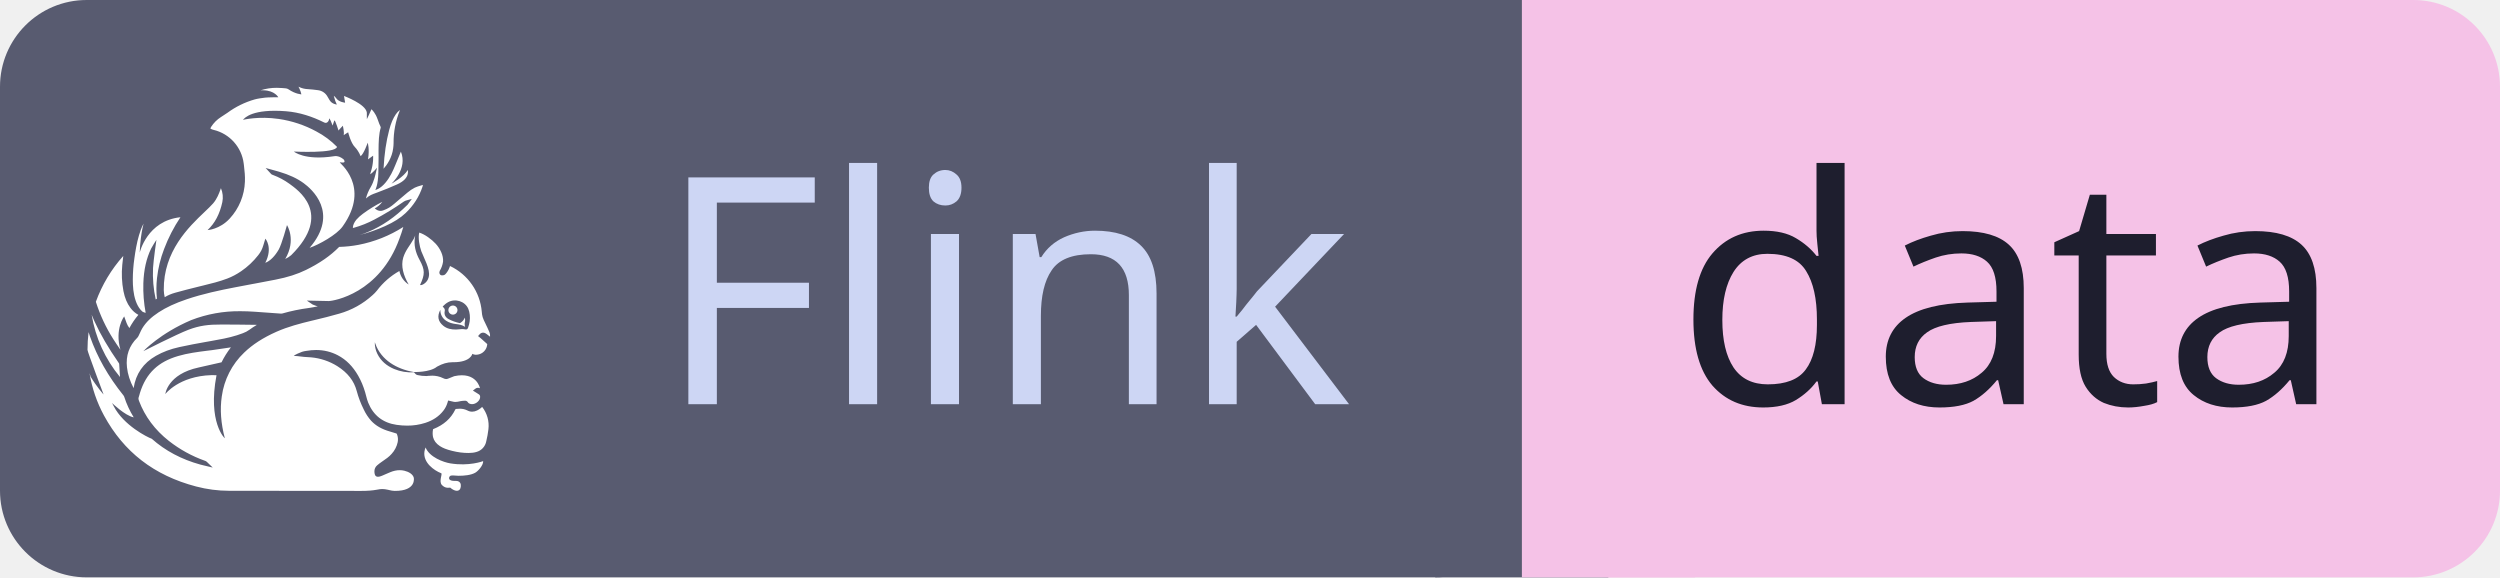
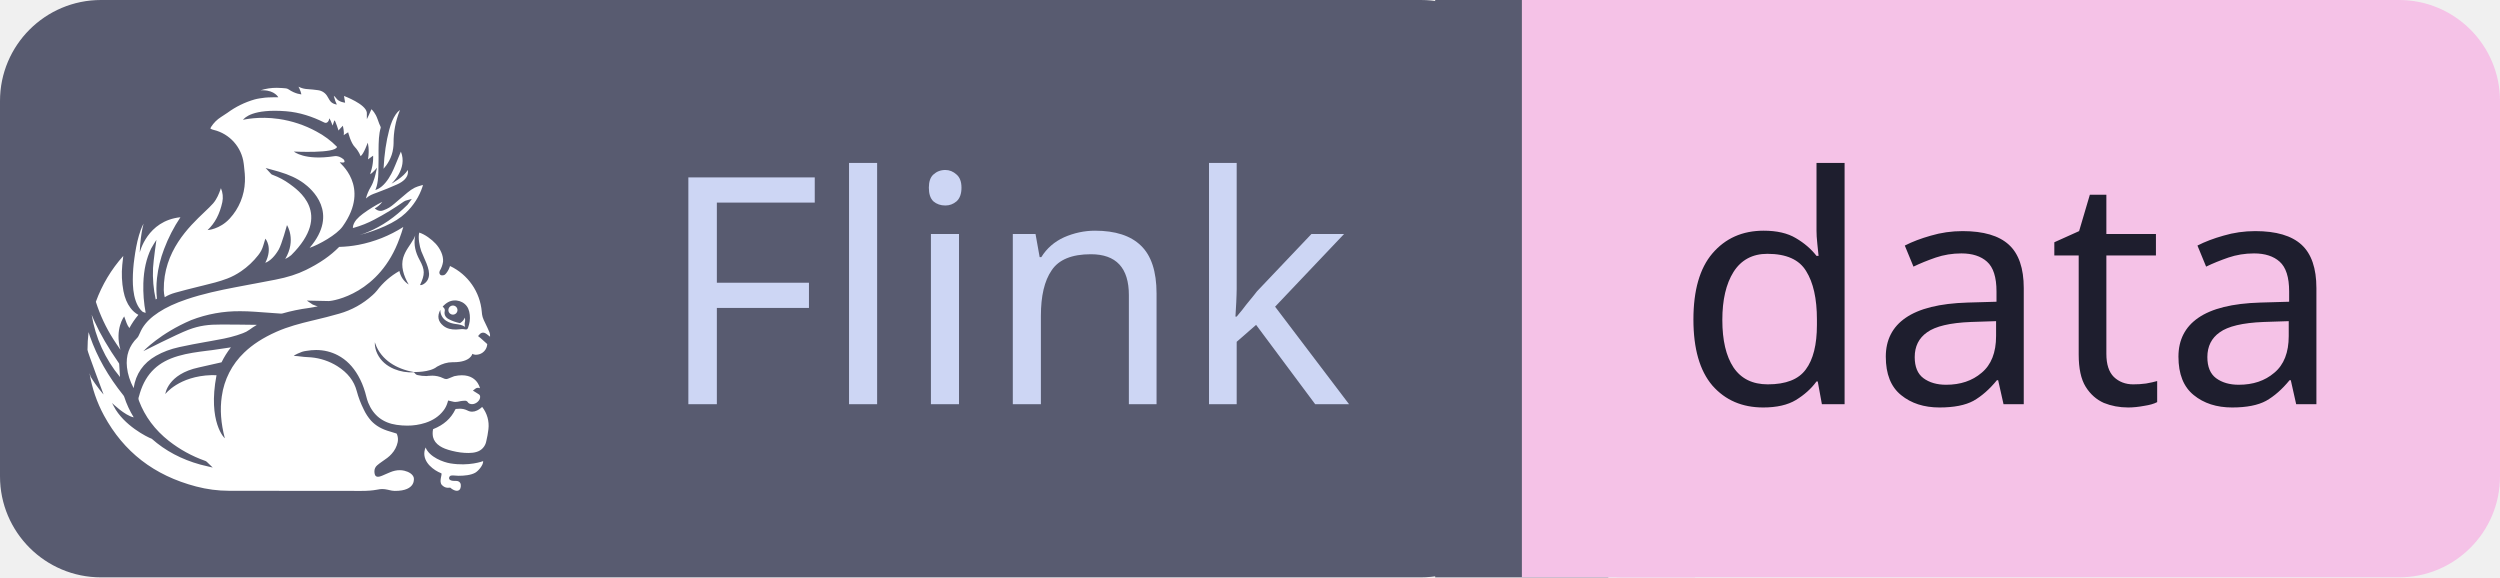
<svg xmlns="http://www.w3.org/2000/svg" id="apacheflink" width="94.57" height="21.84" viewBox="0 0 94.57 21.84">
  <g shape-rendering="geometricPrecision">
-     <rect x="0" width="57.57" height="21.84" fill="#585b70" rx="3.28" ry="3.28" />
-     <rect x="57.57" width="37" height="21.84" fill="#f5c2e7" rx="3.28" ry="3.28" />
+     <rect x="0" width="57.57" height="21.84" fill="#585b70" rx="3.82" ry="3.82" />
+     <rect x="57.57" width="37" height="21.84" fill="#f5c2e7" rx="3.82" ry="3.82" />
    <rect x="54.29" width="6.55" height="21.84" fill="#585b70" rx="0" ry="0" />
    <rect x="57.57" width="6.55" height="21.84" fill="#f5c2e7" rx="0" ry="0" />
  </g>
  <g text-anchor="middle" shape-rendering="geometricPrecision">
    <text fill="#cdd6f4" font-size="12.01" font-family="sans-serif" style="font-weight: 500" x="38.0" y="15.29">Flink</text>
    <text fill="#1e1e2e" font-size="12.01" font-family="sans-serif" style="font-weight: 500" x="76.0" y="15.29">data</text>
  </g>
  <g shape-rendering="geometricPrecision">
    <svg width="15.29" height="15.29" viewBox="0 0 24 24" x="3.28" y="3.28" fill="none">
      <path fill="#ffffff" d="M3.192 13.236c.028.035.064.069.098.101l.024.022.008.004a.736.736 0 0 0 .179.065 8.117 8.117 0 0 1-.138-1.758c.027-.797.178-1.47.462-2.059a8.02 8.02 0 0 1 .315-.519s-.176 1.202-.202 1.673a7.104 7.104 0 0 0 .16 1.868l.072-.05c-.043-.389-.042-.8.004-1.22a6.987 6.987 0 0 1 .419-1.721 9.266 9.266 0 0 1 .973-1.892c-1.985.209-2.418 2.1-2.418 2.1s.017-.347.024-.434c.057-.649.123-.961.205-1.287-.13.238-.212.488-.271.688-.139.47-.216.949-.273 1.356a9.022 9.022 0 0 0-.096 1.289c.002.38.024.828.176 1.263.073.205.164.373.279.511zm1.44-.737c.179-.113.385-.2.626-.268.425-.119.889-.239 1.461-.379l.19-.046c.478-.116.974-.237 1.439-.415.283-.108.552-.25.824-.436.38-.26.721-.579 1.012-.951.154-.196.232-.349.309-.605l.114-.378s.464.519-.004 1.436c.297-.107.582-.413.798-.788.181-.315.491-1.451.491-1.451s.569.875-.105 2.011a1.59 1.59 0 0 0 .356-.227c2.507-2.49.349-3.899-.103-4.236a4.141 4.141 0 0 0-.982-.525L11 5.218c-.03-.013-.047-.033-.055-.042l-.321-.35.563.155c.079.021.154.042.228.064.614.182 1.082.4 1.472.686.445.325 2.142 1.751.348 3.837.556-.191 1.606-.772 1.962-1.272 1.713-2.405-.254-3.808-.17-3.808.019 0 .044.002.099.01a.44.44 0 0 0 .069.006c.036 0 .097-.006.109-.041.015-.042-.014-.122-.073-.168-.154-.117-.321-.202-.533-.169C12.926 4.4 12.3 3.85 12.3 3.85s2.482.129 2.562-.28a4.92 4.92 0 0 0-1.225-.912 6.697 6.697 0 0 0-2.228-.743c-1.207-.179-2.13.053-2.13.053.096-.121.574-.667 2.556-.511.802.063 1.564.316 2.27.669.182.091.29-.125.293-.223.004-.114.201.379.203.405.019-.049.096-.308.112-.308.047 0 .24.603.24.603.002-.024.257-.286.257-.286.076.343.066.514.047.562.002-.009.267-.172.267-.172s.152.638.412.891c.084.082.238.296.328.527.19-.133.421-.799.421-.799s.119.353.019.988c.007-.008.301-.219.301-.219s.042.449-.15 1.008a.572.572 0 0 0-.022.095c.162-.091.404-.388.404-.388l-.042.188c-.048.214-.137.629-.327.953a2.549 2.549 0 0 0-.29.686c.049-.045.099-.085.152-.12.1-.065.199-.117.293-.151l.232-.085c.392-.142.788-.309 1.173-.479.812-.359.631-.86.631-.86-.209.408-.966.816-.966.816s.98-.878.562-1.905c-.115.27-.224.538-.327.792-.144.353-.314.726-.59 1.055-.141.168-.286.29-.446.373a.686.686 0 0 1-.115.048l-.043.016s.172-.283.184-1.063c.004-.282.012-.571.012-.826v-.054c0-.132-.003-.263-.002-.395.005-.558.015-.982.132-1.373-.012-.022-.005-.045-.018-.068-.027-.046-.047-.099-.071-.157-.036-.089-.066-.178-.101-.275-.127-.36-.308-.538-.365-.588-.038.115-.271.591-.271.591s.001-.365-.001-.393c-.067-.511-1.33-.972-1.356-.988l.067.401s-.382-.028-.545-.284c-.034-.052-.084-.09-.13-.125l.09.306.093.214s-.296-.024-.435-.269c-.033-.057-.075-.121-.112-.189a.746.746 0 0 0-.574-.396 8.393 8.393 0 0 0-.601-.062 1.301 1.301 0 0 1-.479-.11L12.573 0l.046.087c.015.029.025.058.04.095l.008.022.032.078.048.172s-.353-.014-.765-.299c-.089-.062-.201-.062-.325-.072L11.622.08a4.192 4.192 0 0 0-.332-.014 3.097 3.097 0 0 0-.974.149c.035-.002.071-.003.106-.003l.067.001c.677.012.887.413.887.413s-.606 0-.785.023c-.209.027-.42.052-.616.106a5.102 5.102 0 0 0-1.622.796c-.124.088-.253.17-.389.256-.23.147-.424.341-.576.577a.357.357 0 0 0-.034.068c-.014.036-.008.039.015.051a.78.78 0 0 0 .168.061 2.353 2.353 0 0 1 1.786 2.005l.015.123c.035.307.072.623.056.944a3.413 3.413 0 0 1-.901 2.191c-.59.646-1.323.69-1.316.685.435-.406.722-.95.876-1.66a1.395 1.395 0 0 0-.084-.828.868.868 0 0 0-.016.047c-.097.276-.22.594-.447.857-.132.15-.312.322-.521.521-.911.867-2.435 2.317-2.409 4.623 0 .135.027.3.056.427zm13.967-5.836c-.113.098-.226.196-.341.292-.205.171-.351.28-.666.394-.276.099-.488-.124-.488-.124a1.3 1.3 0 0 0 .447-.389 7.968 7.968 0 0 0-1.154.71 2.41 2.41 0 0 0-.389.353c-.124.156-.205.318-.205.484v.002c0-.003.044-.005.053-.007a6.122 6.122 0 0 0 1.226-.49 16.006 16.006 0 0 0 1.757-1.074.334.334 0 0 1 .095-.048l.371-.106-.228.314a.288.288 0 0 1-.027.034c-.745.741-1.517 1.272-2.36 1.622a4.734 4.734 0 0 1-.492.174 9.201 9.201 0 0 0 1.513-.525c.537-.244.913-.483 1.22-.772.475-.45.814-.981 1.009-1.576a.732.732 0 0 0 .024-.1l-.111.033c-.127.037-.258.074-.373.13a2.367 2.367 0 0 0-.427.286c-.158.127-.321.269-.454.383zM1.578 14.987c.128.205.268.407.403.602l.021.031c-.351-1.236.223-1.982.223-1.982l.142.391c.036.101.091.199.167.302.147-.275.326-.538.534-.784a1.438 1.438 0 0 1-.472-.415c-.2-.264-.332-.581-.415-.996a5.507 5.507 0 0 1-.069-1.562c.015-.174.036-.348.059-.525a8.377 8.377 0 0 0-1.626 2.716.046.046 0 0 0 .003.021 9.438 9.438 0 0 0 1.03 2.201zM18.221 3.353a5.045 5.045 0 0 1 .366-1.933l.018-.041a.94.94 0 0 0-.246.252c-.168.242-.291.53-.397.932-.182.687-.29 1.427-.337 2.308.192-.205.507-.657.572-1.215.011-.094.024-.199.024-.303zm3.368 19.012c-.396-.065-1.234-.36-1.468-.945-.288.707.306 1.221.75 1.451.077.04.1.05.181.082.084.037-.165.494.045.704.21.21.409.148.487.148 0 0 .361.335.567.111.053-.058.098-.262.029-.385-.086-.152-.295-.124-.315-.124-.41.005-.373-.188-.311-.27.045-.059.132-.055.205-.055.017 0 .034.001.053.004.094.011.184.016.268.016.335 0 .726-.035.985-.179.186-.104.491-.456.475-.692-.017.006-.825.319-1.951.134zm2.324-7.785c-.038-.097-.085-.196-.126-.283l-.06-.126c-.021-.047-.044-.093-.066-.139-.055-.111-.112-.226-.151-.35-.034-.106-.043-.216-.052-.32a3.312 3.312 0 0 0-1.886-2.716 1.25 1.25 0 0 1-.215.417c-.09.12-.144.138-.262.138-.157 0-.18-.18-.133-.265a1.45 1.45 0 0 0 .196-.543c.033-.377-.177-.786-.435-1.068-.239-.261-.649-.564-.979-.663-.079.307.017.812.124 1.109.132.36.544 1.069.445 1.499 0 0-.029.275-.304.448-.153.096-.215.053-.215.053.294-.627.297-.891-.028-1.485-.245-.447-.358-.899-.27-1.398.003-.02.01-.04.014-.06a2.222 2.222 0 0 1-.088.199c-.25.439-.486.667-.628 1.121-.149.508.01 1.059.325 1.598a1.237 1.237 0 0 1-.553-.804 4.323 4.323 0 0 0-1.334 1.166c-.08.104-.175.191-.259.268a4.92 4.92 0 0 1-1.978 1.099c-.493.145-1.001.267-1.502.388l-.131.031c-.683.165-1.409.351-2.097.657-.792.352-1.42.757-1.918 1.239a4.412 4.412 0 0 0-1.326 2.593c-.114.781-.055 1.595.18 2.49.008.032-1.03-.941-.494-3.741a6.322 6.322 0 0 0-.236-.007l-.067.001c-1.933.058-2.737 1.123-2.737 1.123s.126-1.182 1.987-1.579c.14-.03 1.312-.293 1.352-.306.154-.314.341-.612.557-.889l-.166.026c-.319.05-.648.1-.975.143l-.252.03c-.577.074-1.174.149-1.74.316-.594.174-1.059.426-1.422.768-.389.366-.668.839-.852 1.442l-.023.086c-.013.05-.026.101-.045.151-.02.052-.024.11.018.22.348.923.945 1.723 1.774 2.376a7.587 7.587 0 0 0 2.146 1.18c.026.009.07.024.109.064l.348.337-.544-.13c-.064-.015-.127-.029-.191-.047-1.114-.306-2.085-.821-2.885-1.532-.273-.099-1.668-.794-2.26-1.936l-.099-.19s.757.746 1.288.855a5.59 5.59 0 0 1-.564-1.22.283.283 0 0 0-.049-.087C1.273 17.196.624 16.054.196 14.834a4.708 4.708 0 0 1-.085-.262c-.043.355-.064.71-.064 1.057 0 .11.955 2.647.955 2.647s-.42-.467-.768-1.059c0 0-.061-.199-.069-.212.149.897.439 1.74.863 2.521 1.167 2.147 2.956 3.554 5.47 4.212a7.73 7.73 0 0 0 1.955.255l7.855.007c.369 0 .652-.022.915-.07l.041-.007a1.47 1.47 0 0 1 .281-.034c.106.001.219.014.345.044l.062.015c.116.026.224.052.331.052 1.32.01 1.137-.785 1.137-.785-.055-.207-.295-.351-.557-.413a1.204 1.204 0 0 0-.28-.033c-.179 0-.367.041-.559.12l-.288.123-.172.075a1.317 1.317 0 0 1-.098.038.54.54 0 0 1-.17.036c-.199 0-.208-.195-.213-.312a.46.46 0 0 1 .169-.373c.093-.079.194-.156.302-.228.195-.132.396-.268.551-.446a1.49 1.49 0 0 0 .361-.699.825.825 0 0 0-.044-.469c-.014-.035-.027-.042-.04-.046a9.037 9.037 0 0 0-.368-.112c-.488-.137-.847-.342-1.127-.643a2.803 2.803 0 0 1-.439-.671 5.783 5.783 0 0 1-.416-1.096c-.159-.601-.536-1.083-1.15-1.472a3.536 3.536 0 0 0-1.557-.524c-.137-.015-.276-.021-.423-.028-.037-.002-.122-.013-.208-.024-.077-.01-.153-.021-.188-.022l-.21-.013s.054-.076.489-.242c.082-.031.167-.039.25-.054.201-.035.4-.053.59-.053.458 0 .891.106 1.288.314.494.26.888.656 1.206 1.211.173.302.309.626.416.992.021.07.038.14.058.216.035.134.071.271.122.396.307.756.876 1.198 1.69 1.315.216.031.426.046.626.046a3.48 3.48 0 0 0 1.077-.165c.455-.149.803-.382 1.062-.712a1.42 1.42 0 0 0 .255-.494l.035-.121.203.048c.043.011.086.021.13.03a.483.483 0 0 0 .094.009c.092 0 .186-.022.288-.044l.017-.004c.076-.017.15-.02.222-.023l.061-.003c.072 0 .132.048.159.093.031.053.081.083.175.104a.367.367 0 0 0 .075.007c.229 0 .47-.21.476-.416.003-.079-.018-.127-.07-.163-.041-.028-.083-.054-.131-.084l-.228-.143.152-.116a.245.245 0 0 1 .147-.051c.045 0 .085.013.12.028 0 0-.191-1.01-1.527-.716 0 0-.217.089-.328.131l-.052.02a.27.27 0 0 1-.101.019.358.358 0 0 1-.166-.047c-.468-.235-.926-.131-1.002-.131a2.28 2.28 0 0 1-.538-.059.222.222 0 0 1-.116-.067l-.086-.097a2.634 2.634 0 0 1-1.183-.197c-.436-.186-.784-.47-.995-.903a1.487 1.487 0 0 1-.15-.685l.026.067c.084.248.208.474.374.678.306.379.701.634 1.15.813.243.097.495.165.764.21 0 0 .955.036 1.38-.317.323-.18.614-.264.917-.264h.063c1.027-.001 1.118-.498 1.118-.498s.117.076.281.051a.666.666 0 0 0 .604-.63l-.34-.306-.072-.063-.134-.106.092-.105a.274.274 0 0 1 .207-.099c.046 0 .091.012.134.035.061.034.115.077.164.117l.051.04.064.05a.559.559 0 0 0-.036-.265zm-1.267-.273c-.038.106-.088.123-.199.099a.688.688 0 0 0-.181-.014c-.111.005-.221.024-.332.026-.277.005-.543-.045-.763-.225-.312-.256-.372-.559-.177-.943l.004.037a.745.745 0 0 0 .345.611c.18.121.385.17.595.196.17.021.338.05.487.142l.041.021a.043.043 0 0 1 .006-.007c-.029-.041-.039-.183-.024-.242a.565.565 0 0 0 .002-.297.622.622 0 0 1-.25.304.076.076 0 0 1-.053.02 2.53 2.53 0 0 1-.654-.233c-.186-.102-.283-.261-.234-.484a.198.198 0 0 0-.056-.189c-.023-.023-.043-.05-.067-.078.055-.051.102-.1.155-.143.05-.04.102-.078.158-.109.432-.245 1.016-.061 1.208.389.049.114.075.24.089.363.028.259-.013.511-.1.756zm-20.67 2.926c-.02-.237-.033-.474-.046-.756a.102.102 0 0 0-.021-.064c-.63-.909-1.089-1.696-1.446-2.476a7.292 7.292 0 0 1-.169-.394 7.748 7.748 0 0 0 1.682 3.694v-.004zm18.991 4.103c.176.117.395.203.732.287.34.085.653.125.966.125.185 0 .334-.019.47-.059a.81.81 0 0 0 .59-.639 6.03 6.03 0 0 0 .128-.713 1.798 1.798 0 0 0-.372-1.323c-.035.031-.07.061-.106.089a1.104 1.104 0 0 1-.198.121.658.658 0 0 1-.291.072.593.593 0 0 1-.281-.072.96.96 0 0 0-.461-.104c-.063 0-.131.005-.208.013-.027.003-.039.009-.054.04-.258.531-.683.908-1.298 1.154l-.017.007-.003.013a1.15 1.15 0 0 0-.001.454c.054.216.185.391.404.535zM14.99 9.512c-.516.525-1.141.958-1.964 1.364-.52.256-1.1.441-1.826.582-.415.081-.829.159-1.243.237l-.086.015-1.056.2c-.929.178-1.92.389-2.872.71-.691.234-1.224.481-1.677.779-.444.291-.75.591-.965.943a2.637 2.637 0 0 0-.146.291 5.696 5.696 0 0 1-.075.159.42.42 0 0 1-.076.114c-.484.473-.69 1.064-.613 1.756.046.416.176.821.395 1.236.127-.846.574-1.492 1.328-1.92.41-.233.863-.403 1.383-.517.526-.117 1.06-.214 1.561-.304l.307-.054c.516-.091 1.051-.184 1.558-.345.12-.038.238-.08.348-.121.147-.055.275-.12.391-.206.141-.105.289-.2.444-.291-.653-.015-1.76-.017-2.104-.019-.77-.004-1.3.06-1.964.312-.694.264-2.676 1.271-2.676 1.271s.985-1.054 2.837-1.844a7.858 7.858 0 0 1 2.928-.53c.275 0 .561.011.872.033.512.038 1.024.075 1.535.11l.014.001c.024 0 .05-.004.075-.011a10.63 10.63 0 0 1 1.572-.325c.175-.025.353-.061.528-.097-.034-.011-.069-.02-.103-.03a1.13 1.13 0 0 1-.118-.044l-.088-.035-.345-.233 1.296.028c.279 0 3.032-.443 4.21-3.723.078-.219.16-.437.223-.676a7.611 7.611 0 0 1-2.669 1.063 7.155 7.155 0 0 1-1.139.121zm4.784-1.871zm1.701 5.622a.27.27 0 1 0 .54 0 .27.27 0 0 0-.54 0z" />
    </svg>
  </g>
</svg>
